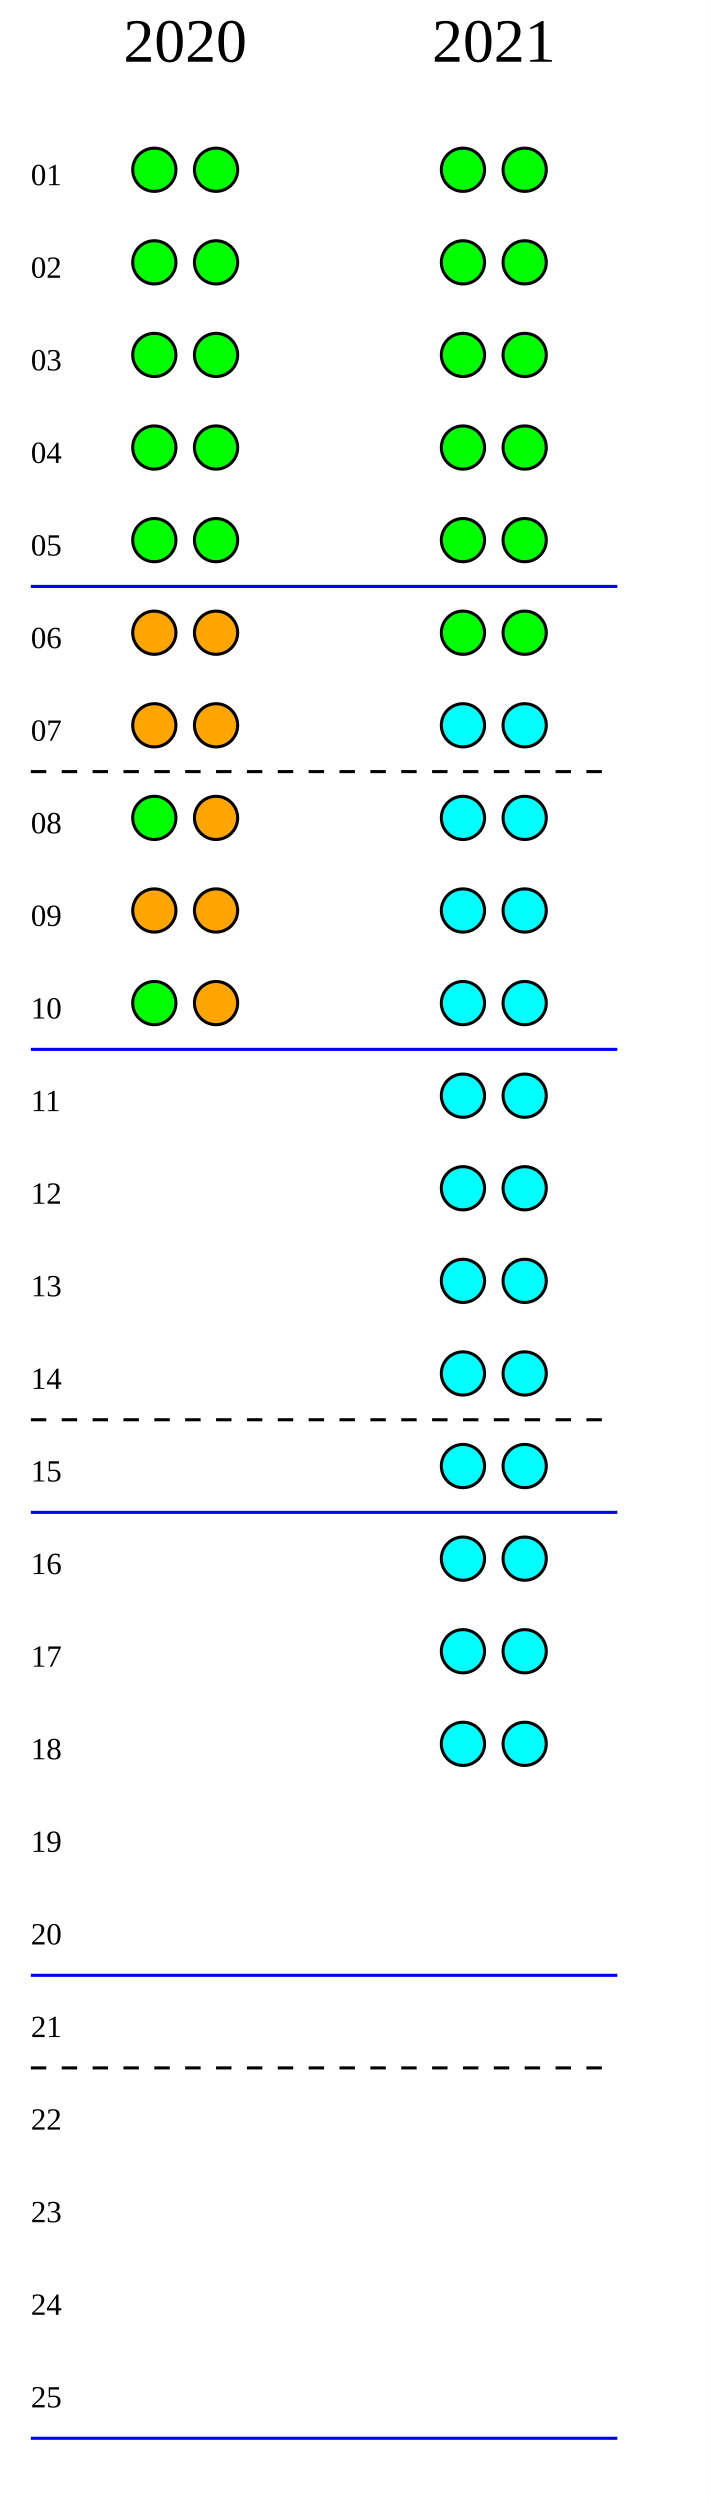
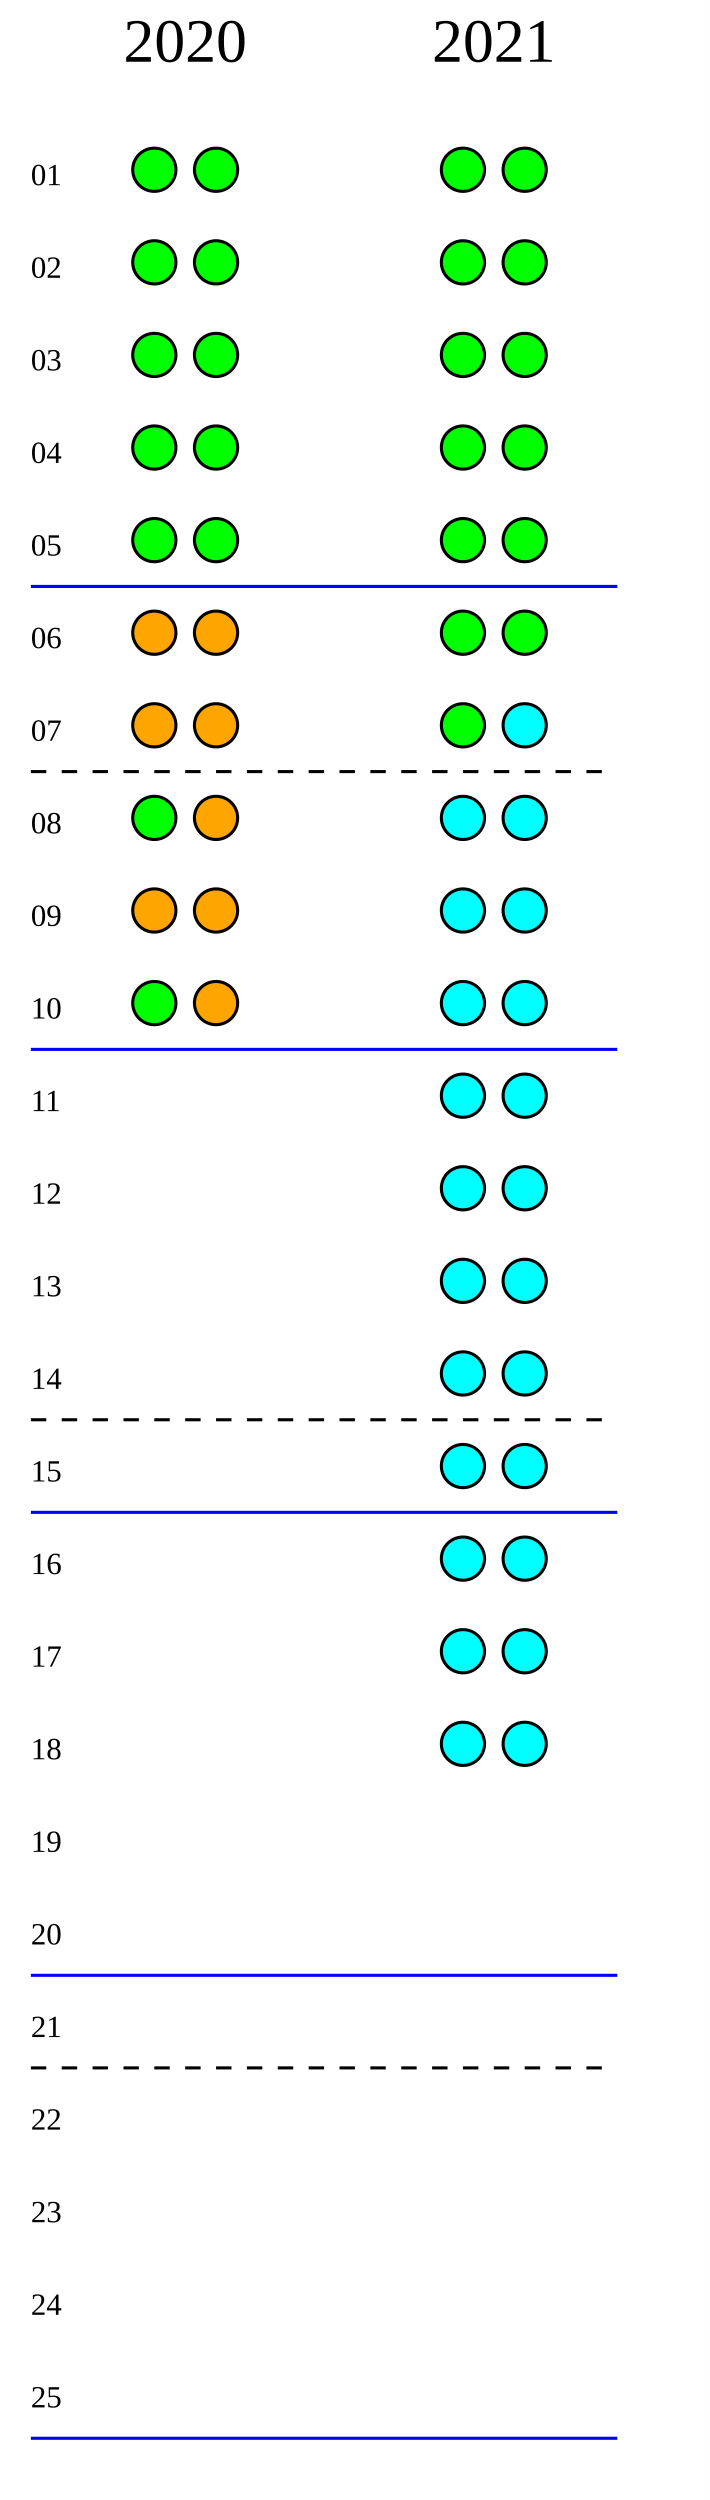
<svg xmlns="http://www.w3.org/2000/svg" height="810" viewBox="0 0 230 810" width="230">
  <rect fill="white" height="100%" width="100%" />
  <text font-size="20" text-anchor="middle" x="60" y="20">
2020
</text>
  <circle cx="50" cy="55" fill="lime" r="7" stroke="black" />
  <circle cx="70" cy="55" fill="lime" r="7" stroke="black" />
  <circle cx="50" cy="85" fill="lime" r="7" stroke="black" />
  <circle cx="70" cy="85" fill="lime" r="7" stroke="black" />
  <circle cx="50" cy="115" fill="lime" r="7" stroke="black" />
  <circle cx="70" cy="115" fill="lime" r="7" stroke="black" />
  <circle cx="50" cy="145" fill="lime" r="7" stroke="black" />
  <circle cx="70" cy="145" fill="lime" r="7" stroke="black" />
  <circle cx="50" cy="175" fill="lime" r="7" stroke="black" />
  <circle cx="70" cy="175" fill="lime" r="7" stroke="black" />
  <circle cx="50" cy="205" fill="orange" r="7" stroke="black" />
  <circle cx="70" cy="205" fill="orange" r="7" stroke="black" />
  <circle cx="50" cy="235" fill="orange" r="7" stroke="black" />
  <circle cx="70" cy="235" fill="orange" r="7" stroke="black" />
  <circle cx="50" cy="265" fill="lime" r="7" stroke="black" />
  <circle cx="70" cy="265" fill="orange" r="7" stroke="black" />
  <circle cx="50" cy="295" fill="orange" r="7" stroke="black" />
  <circle cx="70" cy="295" fill="orange" r="7" stroke="black" />
  <circle cx="50" cy="325" fill="lime" r="7" stroke="black" />
  <circle cx="70" cy="325" fill="orange" r="7" stroke="black" />
  <text font-size="20" text-anchor="middle" x="160" y="20">
2021
</text>
  <circle cx="150" cy="55" fill="lime" r="7" stroke="black" />
  <circle cx="170" cy="55" fill="lime" r="7" stroke="black" />
  <circle cx="150" cy="85" fill="lime" r="7" stroke="black" />
  <circle cx="170" cy="85" fill="lime" r="7" stroke="black" />
  <circle cx="150" cy="115" fill="lime" r="7" stroke="black" />
  <circle cx="170" cy="115" fill="lime" r="7" stroke="black" />
  <circle cx="150" cy="145" fill="lime" r="7" stroke="black" />
  <circle cx="170" cy="145" fill="lime" r="7" stroke="black" />
  <circle cx="150" cy="175" fill="lime" r="7" stroke="black" />
  <circle cx="170" cy="175" fill="lime" r="7" stroke="black" />
  <circle cx="150" cy="205" fill="lime" r="7" stroke="black" />
  <circle cx="170" cy="205" fill="lime" r="7" stroke="black" />
-   <circle cx="150" cy="235" fill="cyan" r="7" stroke="black" />
+   <circle cx="150" cy="235" fill="lime" r="7" stroke="black" />
  <circle cx="170" cy="235" fill="cyan" r="7" stroke="black" />
  <circle cx="150" cy="265" fill="cyan" r="7" stroke="black" />
  <circle cx="170" cy="265" fill="cyan" r="7" stroke="black" />
  <circle cx="150" cy="295" fill="cyan" r="7" stroke="black" />
  <circle cx="170" cy="295" fill="cyan" r="7" stroke="black" />
  <circle cx="150" cy="325" fill="cyan" r="7" stroke="black" />
  <circle cx="170" cy="325" fill="cyan" r="7" stroke="black" />
  <circle cx="150" cy="355" fill="cyan" r="7" stroke="black" />
  <circle cx="170" cy="355" fill="cyan" r="7" stroke="black" />
  <circle cx="150" cy="385" fill="cyan" r="7" stroke="black" />
  <circle cx="170" cy="385" fill="cyan" r="7" stroke="black" />
  <circle cx="150" cy="415" fill="cyan" r="7" stroke="black" />
  <circle cx="170" cy="415" fill="cyan" r="7" stroke="black" />
  <circle cx="150" cy="445" fill="cyan" r="7" stroke="black" />
  <circle cx="170" cy="445" fill="cyan" r="7" stroke="black" />
  <circle cx="150" cy="475" fill="cyan" r="7" stroke="black" />
  <circle cx="170" cy="475" fill="cyan" r="7" stroke="black" />
  <circle cx="150" cy="505" fill="cyan" r="7" stroke="black" />
  <circle cx="170" cy="505" fill="cyan" r="7" stroke="black" />
  <circle cx="150" cy="535" fill="cyan" r="7" stroke="black" />
  <circle cx="170" cy="535" fill="cyan" r="7" stroke="black" />
  <circle cx="150" cy="565" fill="cyan" r="7" stroke="black" />
  <circle cx="170" cy="565" fill="cyan" r="7" stroke="black" />
  <text font-size="10" x="10" y="60">
01
</text>
  <text font-size="10" x="10" y="90">
02
</text>
  <text font-size="10" x="10" y="120">
03
</text>
  <text font-size="10" x="10" y="150">
04
</text>
  <text font-size="10" x="10" y="180">
05
</text>
  <line stroke="blue" x1="10" x2="200" y1="190" y2="190" />
  <text font-size="10" x="10" y="210">
06
</text>
  <text font-size="10" x="10" y="240">
07
</text>
  <line stroke="black" stroke-dasharray="5,5" x1="10" x2="200" y1="250" y2="250" />
  <text font-size="10" x="10" y="270">
08
</text>
  <text font-size="10" x="10" y="300">
09
</text>
  <text font-size="10" x="10" y="330">
10
</text>
  <line stroke="blue" x1="10" x2="200" y1="340" y2="340" />
  <text font-size="10" x="10" y="360">
11
</text>
  <text font-size="10" x="10" y="390">
12
</text>
  <text font-size="10" x="10" y="420">
13
</text>
  <text font-size="10" x="10" y="450">
14
</text>
  <line stroke="black" stroke-dasharray="5,5" x1="10" x2="200" y1="460" y2="460" />
  <text font-size="10" x="10" y="480">
15
</text>
  <line stroke="blue" x1="10" x2="200" y1="490" y2="490" />
  <text font-size="10" x="10" y="510">
16
</text>
  <text font-size="10" x="10" y="540">
17
</text>
  <text font-size="10" x="10" y="570">
18
</text>
  <text font-size="10" x="10" y="600">
19
</text>
  <text font-size="10" x="10" y="630">
20
</text>
  <line stroke="blue" x1="10" x2="200" y1="640" y2="640" />
  <text font-size="10" x="10" y="660">
21
</text>
  <line stroke="black" stroke-dasharray="5,5" x1="10" x2="200" y1="670" y2="670" />
  <text font-size="10" x="10" y="690">
22
</text>
  <text font-size="10" x="10" y="720">
23
</text>
  <text font-size="10" x="10" y="750">
24
</text>
  <text font-size="10" x="10" y="780">
25
</text>
  <line stroke="blue" x1="10" x2="200" y1="790" y2="790" />
</svg>
